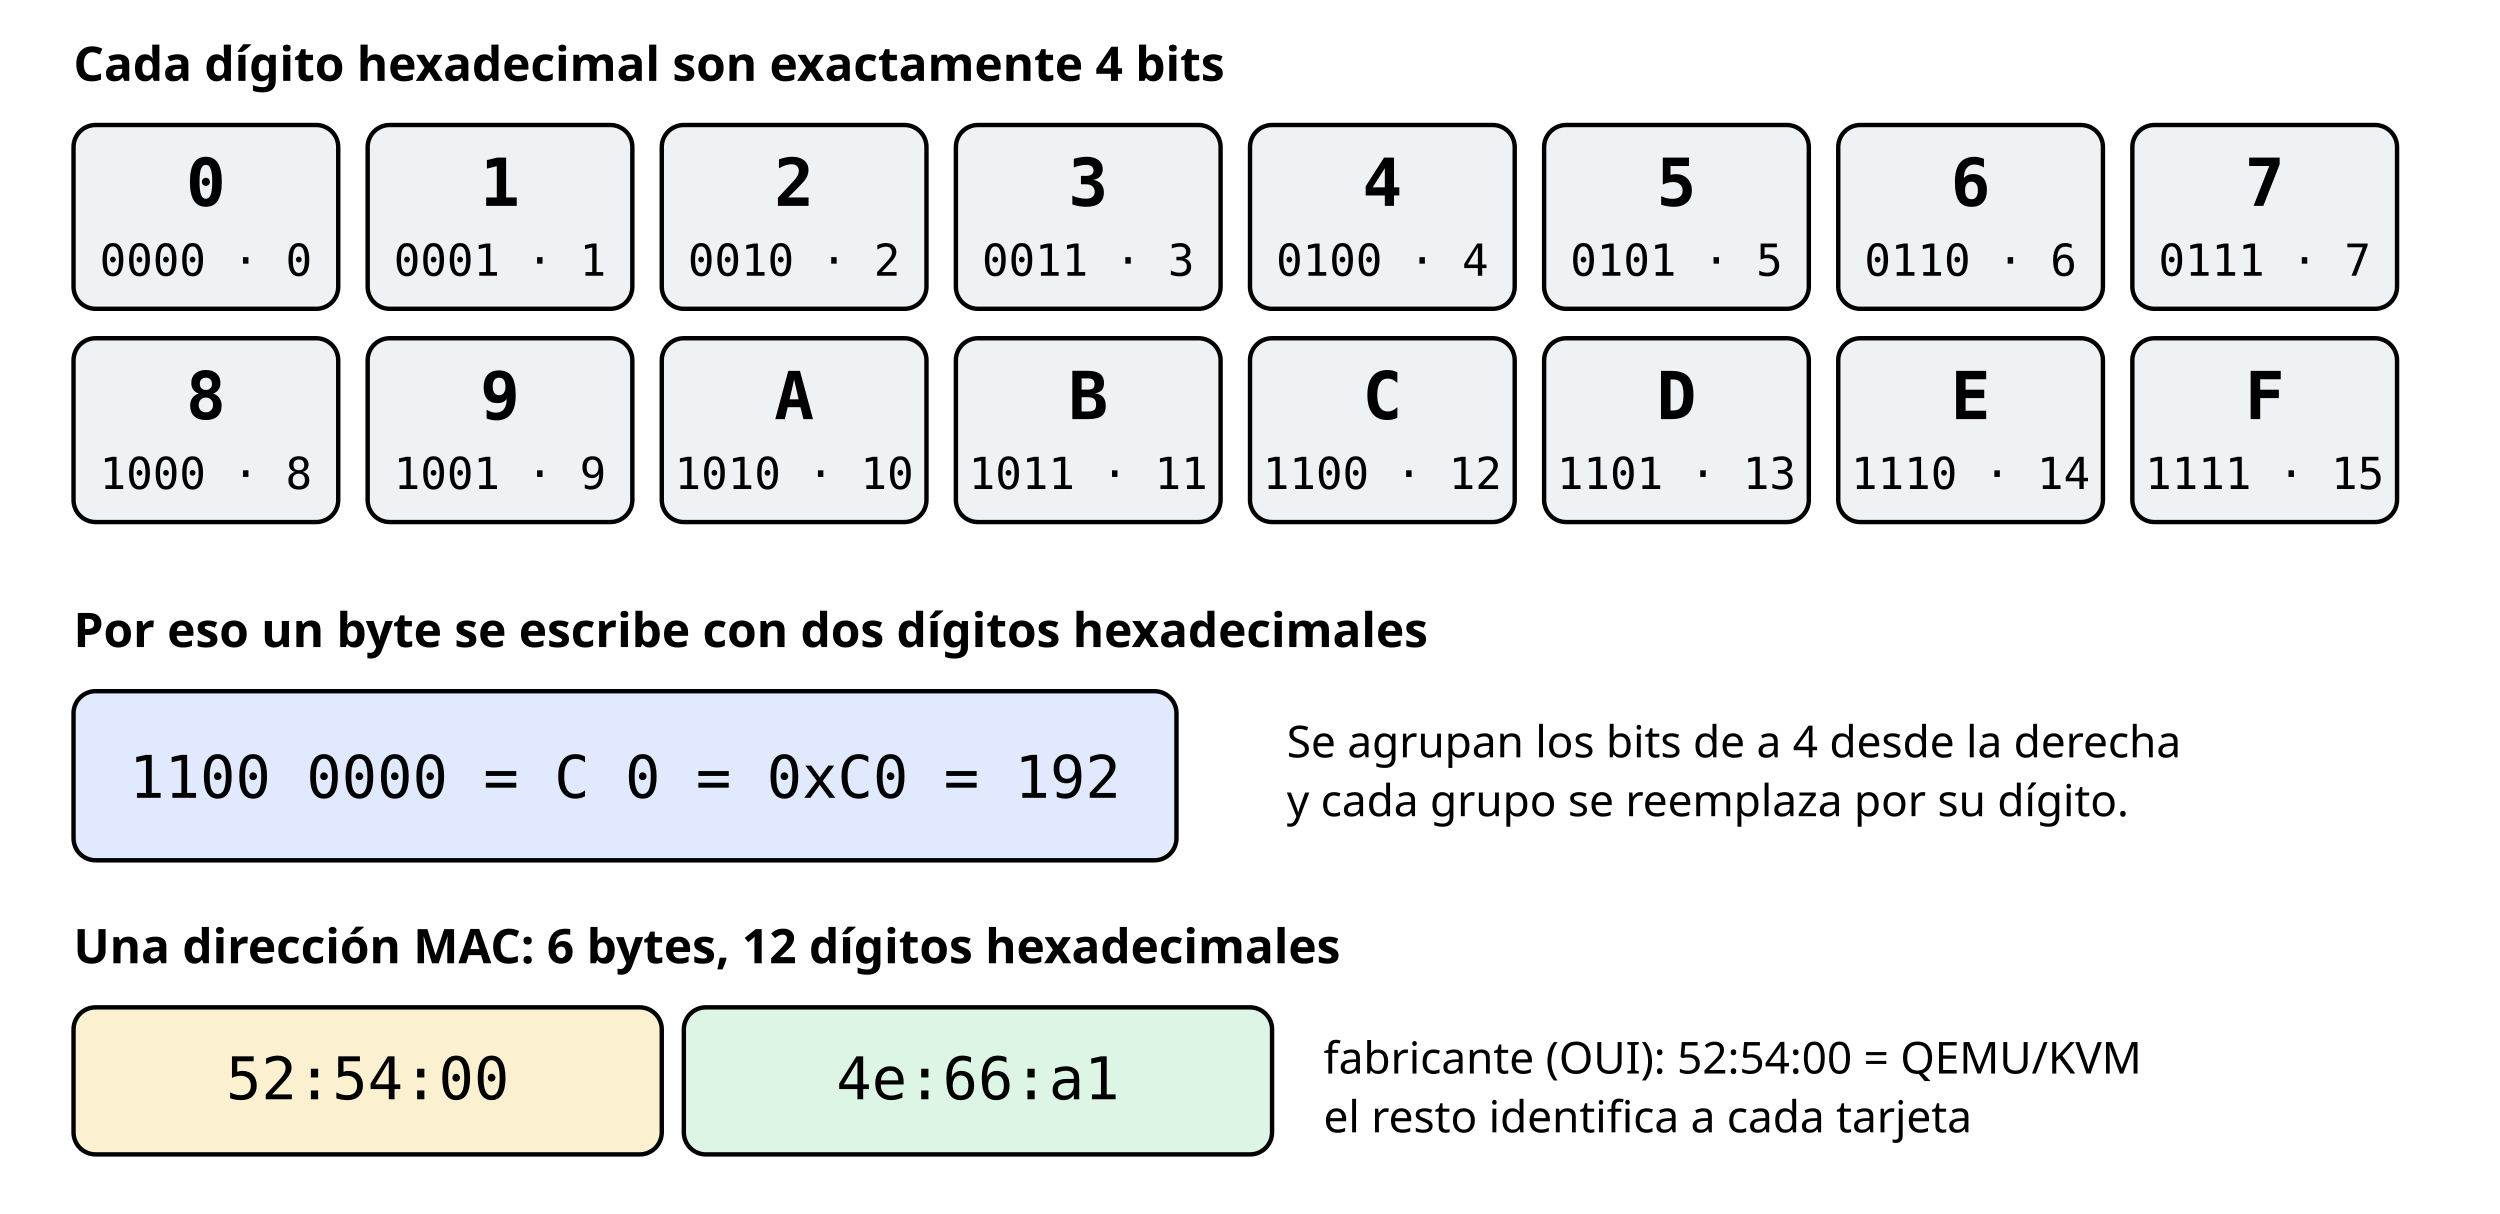
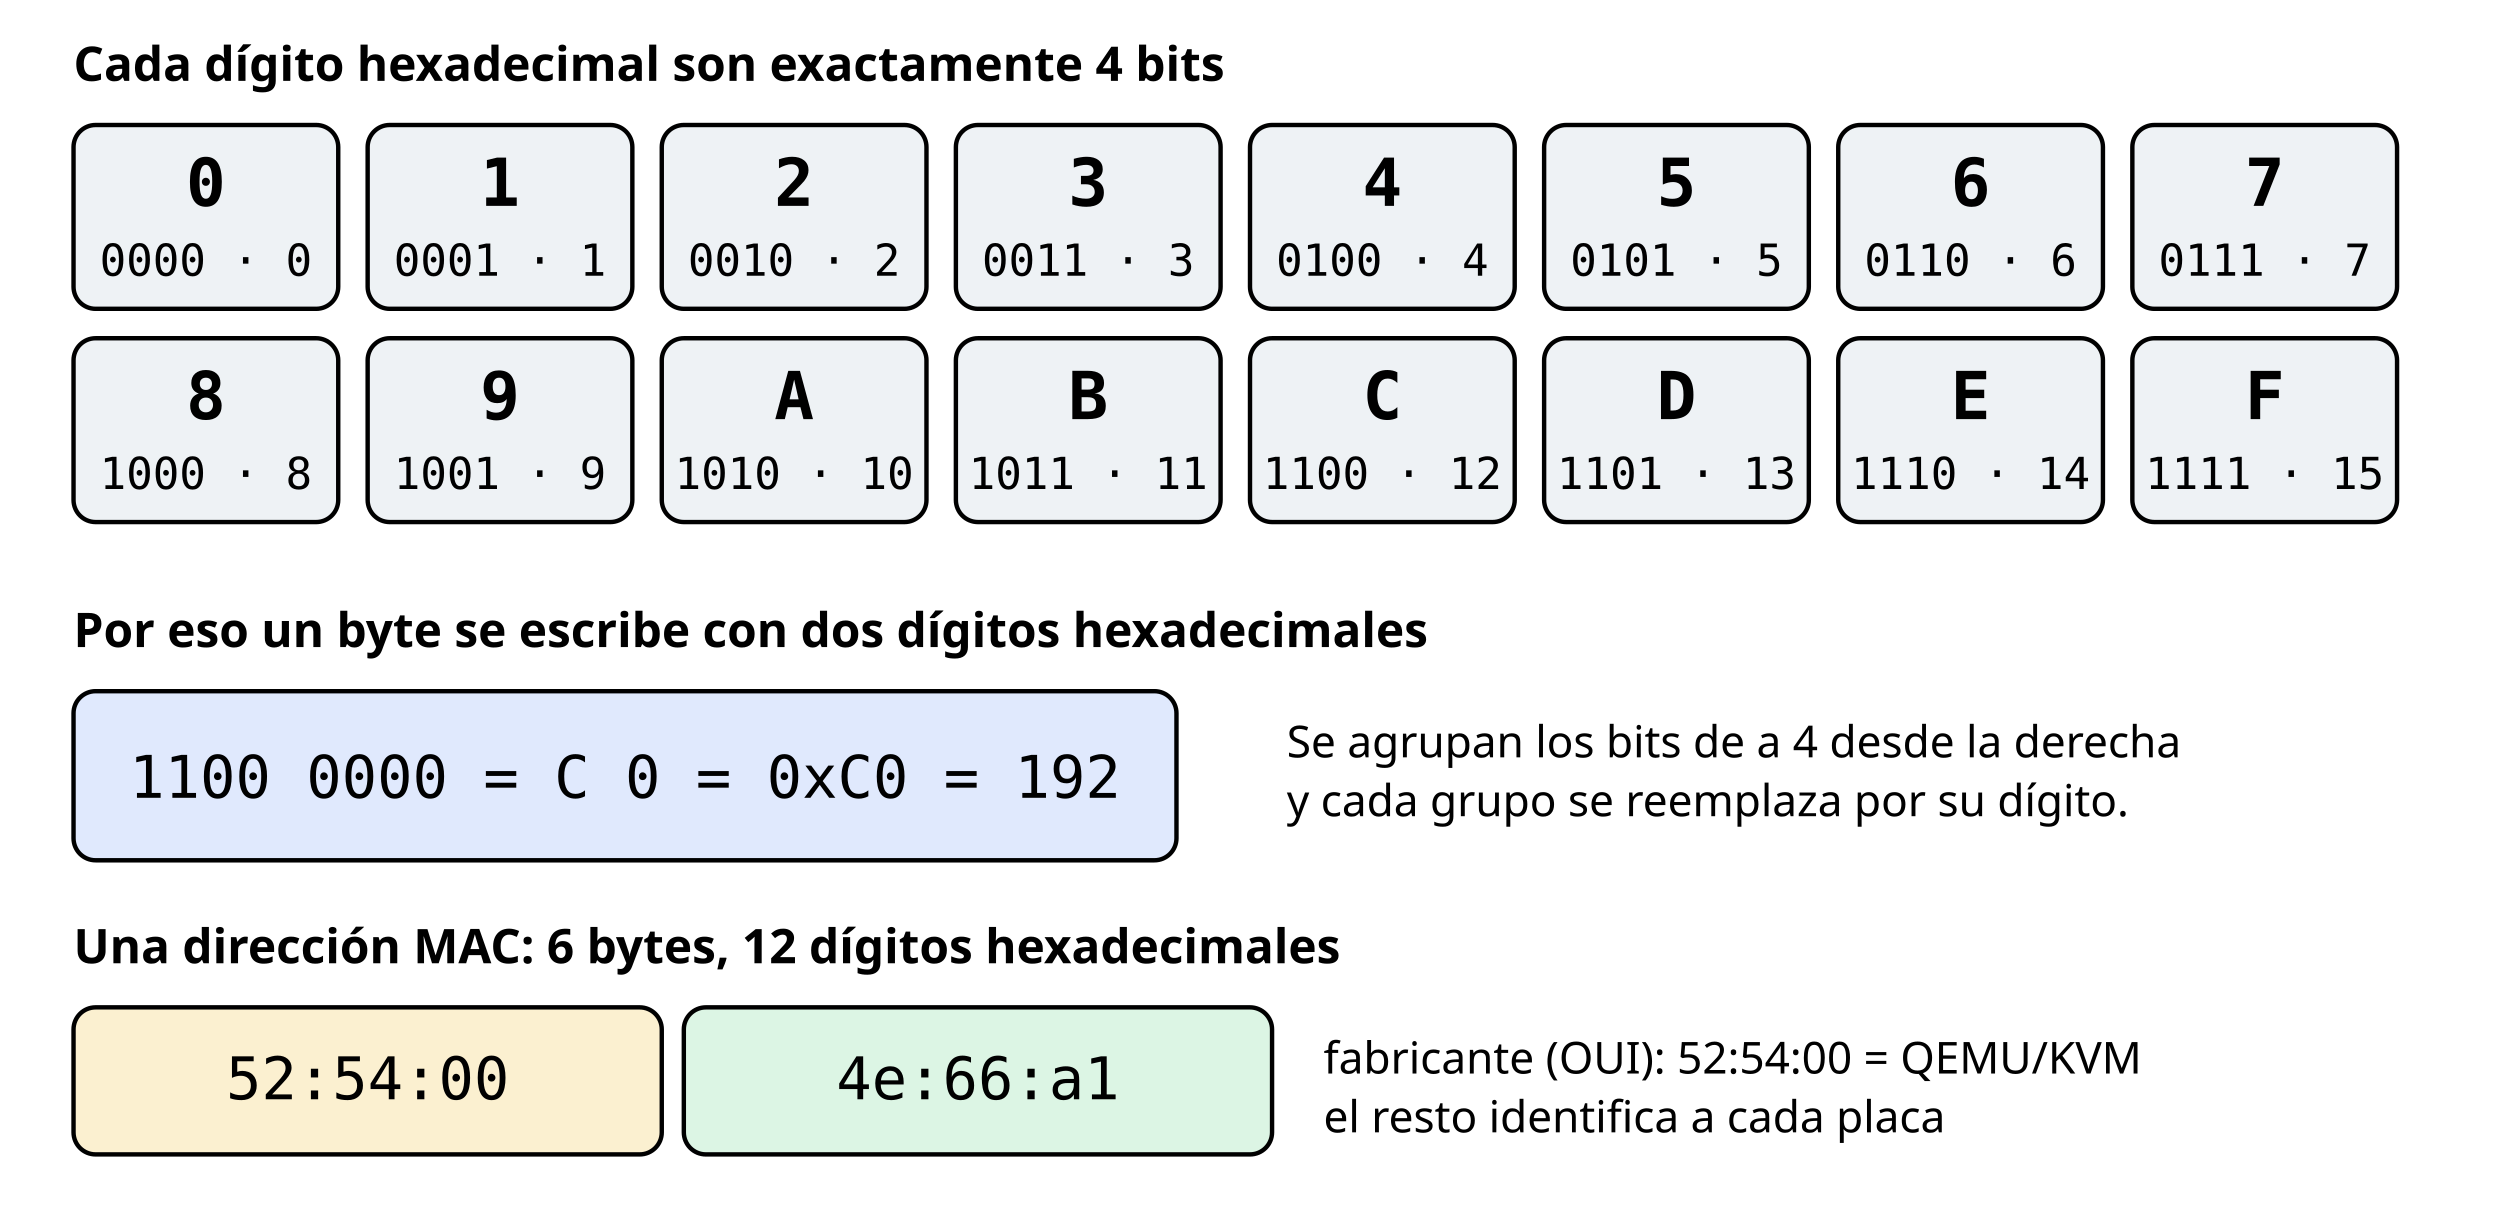
<svg xmlns="http://www.w3.org/2000/svg" viewBox="0 0 680 330" font-family="system-ui, sans-serif" font-size="13">
  <text x="20" y="22" font-weight="700" fill="currentColor">Cada dígito hexadecimal son exactamente 4 bits</text>
  <rect x="20" y="34" width="72" height="50" rx="6" fill="var(--surface-2, #eef2f5)" stroke="currentColor" stroke-width="1.2" />
  <text x="56" y="56" text-anchor="middle" font-size="18" font-weight="700" font-family="ui-monospace, monospace" fill="currentColor">0</text>
  <text x="56" y="75" text-anchor="middle" font-size="12" font-family="ui-monospace, monospace" fill="currentColor">0000 · 0</text>
  <rect x="100" y="34" width="72" height="50" rx="6" fill="var(--surface-2, #eef2f5)" stroke="currentColor" stroke-width="1.2" />
  <text x="136" y="56" text-anchor="middle" font-size="18" font-weight="700" font-family="ui-monospace, monospace" fill="currentColor">1</text>
  <text x="136" y="75" text-anchor="middle" font-size="12" font-family="ui-monospace, monospace" fill="currentColor">0001 · 1</text>
  <rect x="180" y="34" width="72" height="50" rx="6" fill="var(--surface-2, #eef2f5)" stroke="currentColor" stroke-width="1.2" />
  <text x="216" y="56" text-anchor="middle" font-size="18" font-weight="700" font-family="ui-monospace, monospace" fill="currentColor">2</text>
  <text x="216" y="75" text-anchor="middle" font-size="12" font-family="ui-monospace, monospace" fill="currentColor">0010 · 2</text>
  <rect x="260" y="34" width="72" height="50" rx="6" fill="var(--surface-2, #eef2f5)" stroke="currentColor" stroke-width="1.2" />
  <text x="296" y="56" text-anchor="middle" font-size="18" font-weight="700" font-family="ui-monospace, monospace" fill="currentColor">3</text>
  <text x="296" y="75" text-anchor="middle" font-size="12" font-family="ui-monospace, monospace" fill="currentColor">0011 · 3</text>
  <rect x="340" y="34" width="72" height="50" rx="6" fill="var(--surface-2, #eef2f5)" stroke="currentColor" stroke-width="1.2" />
  <text x="376" y="56" text-anchor="middle" font-size="18" font-weight="700" font-family="ui-monospace, monospace" fill="currentColor">4</text>
  <text x="376" y="75" text-anchor="middle" font-size="12" font-family="ui-monospace, monospace" fill="currentColor">0100 · 4</text>
  <rect x="420" y="34" width="72" height="50" rx="6" fill="var(--surface-2, #eef2f5)" stroke="currentColor" stroke-width="1.2" />
  <text x="456" y="56" text-anchor="middle" font-size="18" font-weight="700" font-family="ui-monospace, monospace" fill="currentColor">5</text>
  <text x="456" y="75" text-anchor="middle" font-size="12" font-family="ui-monospace, monospace" fill="currentColor">0101 · 5</text>
  <rect x="500" y="34" width="72" height="50" rx="6" fill="var(--surface-2, #eef2f5)" stroke="currentColor" stroke-width="1.2" />
  <text x="536" y="56" text-anchor="middle" font-size="18" font-weight="700" font-family="ui-monospace, monospace" fill="currentColor">6</text>
  <text x="536" y="75" text-anchor="middle" font-size="12" font-family="ui-monospace, monospace" fill="currentColor">0110 · 6</text>
  <rect x="580" y="34" width="72" height="50" rx="6" fill="var(--surface-2, #eef2f5)" stroke="currentColor" stroke-width="1.2" />
  <text x="616" y="56" text-anchor="middle" font-size="18" font-weight="700" font-family="ui-monospace, monospace" fill="currentColor">7</text>
  <text x="616" y="75" text-anchor="middle" font-size="12" font-family="ui-monospace, monospace" fill="currentColor">0111 · 7</text>
  <rect x="20" y="92" width="72" height="50" rx="6" fill="var(--surface-2, #eef2f5)" stroke="currentColor" stroke-width="1.2" />
  <text x="56" y="114" text-anchor="middle" font-size="18" font-weight="700" font-family="ui-monospace, monospace" fill="currentColor">8</text>
  <text x="56" y="133" text-anchor="middle" font-size="12" font-family="ui-monospace, monospace" fill="currentColor">1000 · 8</text>
  <rect x="100" y="92" width="72" height="50" rx="6" fill="var(--surface-2, #eef2f5)" stroke="currentColor" stroke-width="1.2" />
  <text x="136" y="114" text-anchor="middle" font-size="18" font-weight="700" font-family="ui-monospace, monospace" fill="currentColor">9</text>
  <text x="136" y="133" text-anchor="middle" font-size="12" font-family="ui-monospace, monospace" fill="currentColor">1001 · 9</text>
  <rect x="180" y="92" width="72" height="50" rx="6" fill="var(--surface-2, #eef2f5)" stroke="currentColor" stroke-width="1.2" />
  <text x="216" y="114" text-anchor="middle" font-size="18" font-weight="700" font-family="ui-monospace, monospace" fill="currentColor">A</text>
  <text x="216" y="133" text-anchor="middle" font-size="12" font-family="ui-monospace, monospace" fill="currentColor">1010 · 10</text>
  <rect x="260" y="92" width="72" height="50" rx="6" fill="var(--surface-2, #eef2f5)" stroke="currentColor" stroke-width="1.2" />
  <text x="296" y="114" text-anchor="middle" font-size="18" font-weight="700" font-family="ui-monospace, monospace" fill="currentColor">B</text>
  <text x="296" y="133" text-anchor="middle" font-size="12" font-family="ui-monospace, monospace" fill="currentColor">1011 · 11</text>
  <rect x="340" y="92" width="72" height="50" rx="6" fill="var(--surface-2, #eef2f5)" stroke="currentColor" stroke-width="1.2" />
  <text x="376" y="114" text-anchor="middle" font-size="18" font-weight="700" font-family="ui-monospace, monospace" fill="currentColor">C</text>
  <text x="376" y="133" text-anchor="middle" font-size="12" font-family="ui-monospace, monospace" fill="currentColor">1100 · 12</text>
  <rect x="420" y="92" width="72" height="50" rx="6" fill="var(--surface-2, #eef2f5)" stroke="currentColor" stroke-width="1.2" />
  <text x="456" y="114" text-anchor="middle" font-size="18" font-weight="700" font-family="ui-monospace, monospace" fill="currentColor">D</text>
  <text x="456" y="133" text-anchor="middle" font-size="12" font-family="ui-monospace, monospace" fill="currentColor">1101 · 13</text>
  <rect x="500" y="92" width="72" height="50" rx="6" fill="var(--surface-2, #eef2f5)" stroke="currentColor" stroke-width="1.2" />
  <text x="536" y="114" text-anchor="middle" font-size="18" font-weight="700" font-family="ui-monospace, monospace" fill="currentColor">E</text>
  <text x="536" y="133" text-anchor="middle" font-size="12" font-family="ui-monospace, monospace" fill="currentColor">1110 · 14</text>
  <rect x="580" y="92" width="72" height="50" rx="6" fill="var(--surface-2, #eef2f5)" stroke="currentColor" stroke-width="1.2" />
  <text x="616" y="114" text-anchor="middle" font-size="18" font-weight="700" font-family="ui-monospace, monospace" fill="currentColor">F</text>
  <text x="616" y="133" text-anchor="middle" font-size="12" font-family="ui-monospace, monospace" fill="currentColor">1111 · 15</text>
  <text x="20" y="176" font-weight="700" fill="currentColor">Por eso un byte se escribe con dos dígitos hexadecimales</text>
  <rect x="20" y="188" width="300" height="46" rx="6" fill="var(--info-soft, #e0e9fd)" stroke="currentColor" stroke-width="1.2" />
  <text x="170" y="217" text-anchor="middle" font-size="16" font-family="ui-monospace, monospace" fill="currentColor">1100 0000  =  C 0  =  0xC0  =  192</text>
  <text x="20" y="262" font-weight="700" fill="currentColor">Una dirección MAC: 6 bytes, 12 dígitos hexadecimales</text>
  <rect x="20" y="274" width="160" height="40" rx="6" fill="var(--warn-soft, #fbf0d0)" stroke="currentColor" stroke-width="1.2" />
  <rect x="186" y="274" width="160" height="40" rx="6" fill="var(--ok-soft, #dcf5e4)" stroke="currentColor" stroke-width="1.2" />
  <text x="100" y="299" text-anchor="middle" font-size="16" font-family="ui-monospace, monospace" fill="currentColor">52:54:00</text>
  <text x="266" y="299" text-anchor="middle" font-size="16" font-family="ui-monospace, monospace" fill="currentColor">4e:66:a1</text>
  <text x="360" y="292" font-size="12" fill="currentColor">fabricante (OUI): 52:54:00 = QEMU/KVM</text>
-   <text x="360" y="308" font-size="12" fill="currentColor">el resto identifica a cada tarjeta</text>
+   <text x="360" y="308" font-size="12" fill="currentColor">el resto identifica a cada placa</text>
  <text x="350" y="206" font-size="12" fill="currentColor">Se agrupan los bits de a 4 desde la derecha</text>
  <text x="350" y="222" font-size="12" fill="currentColor">y cada grupo se reemplaza por su dígito.</text>
</svg>
